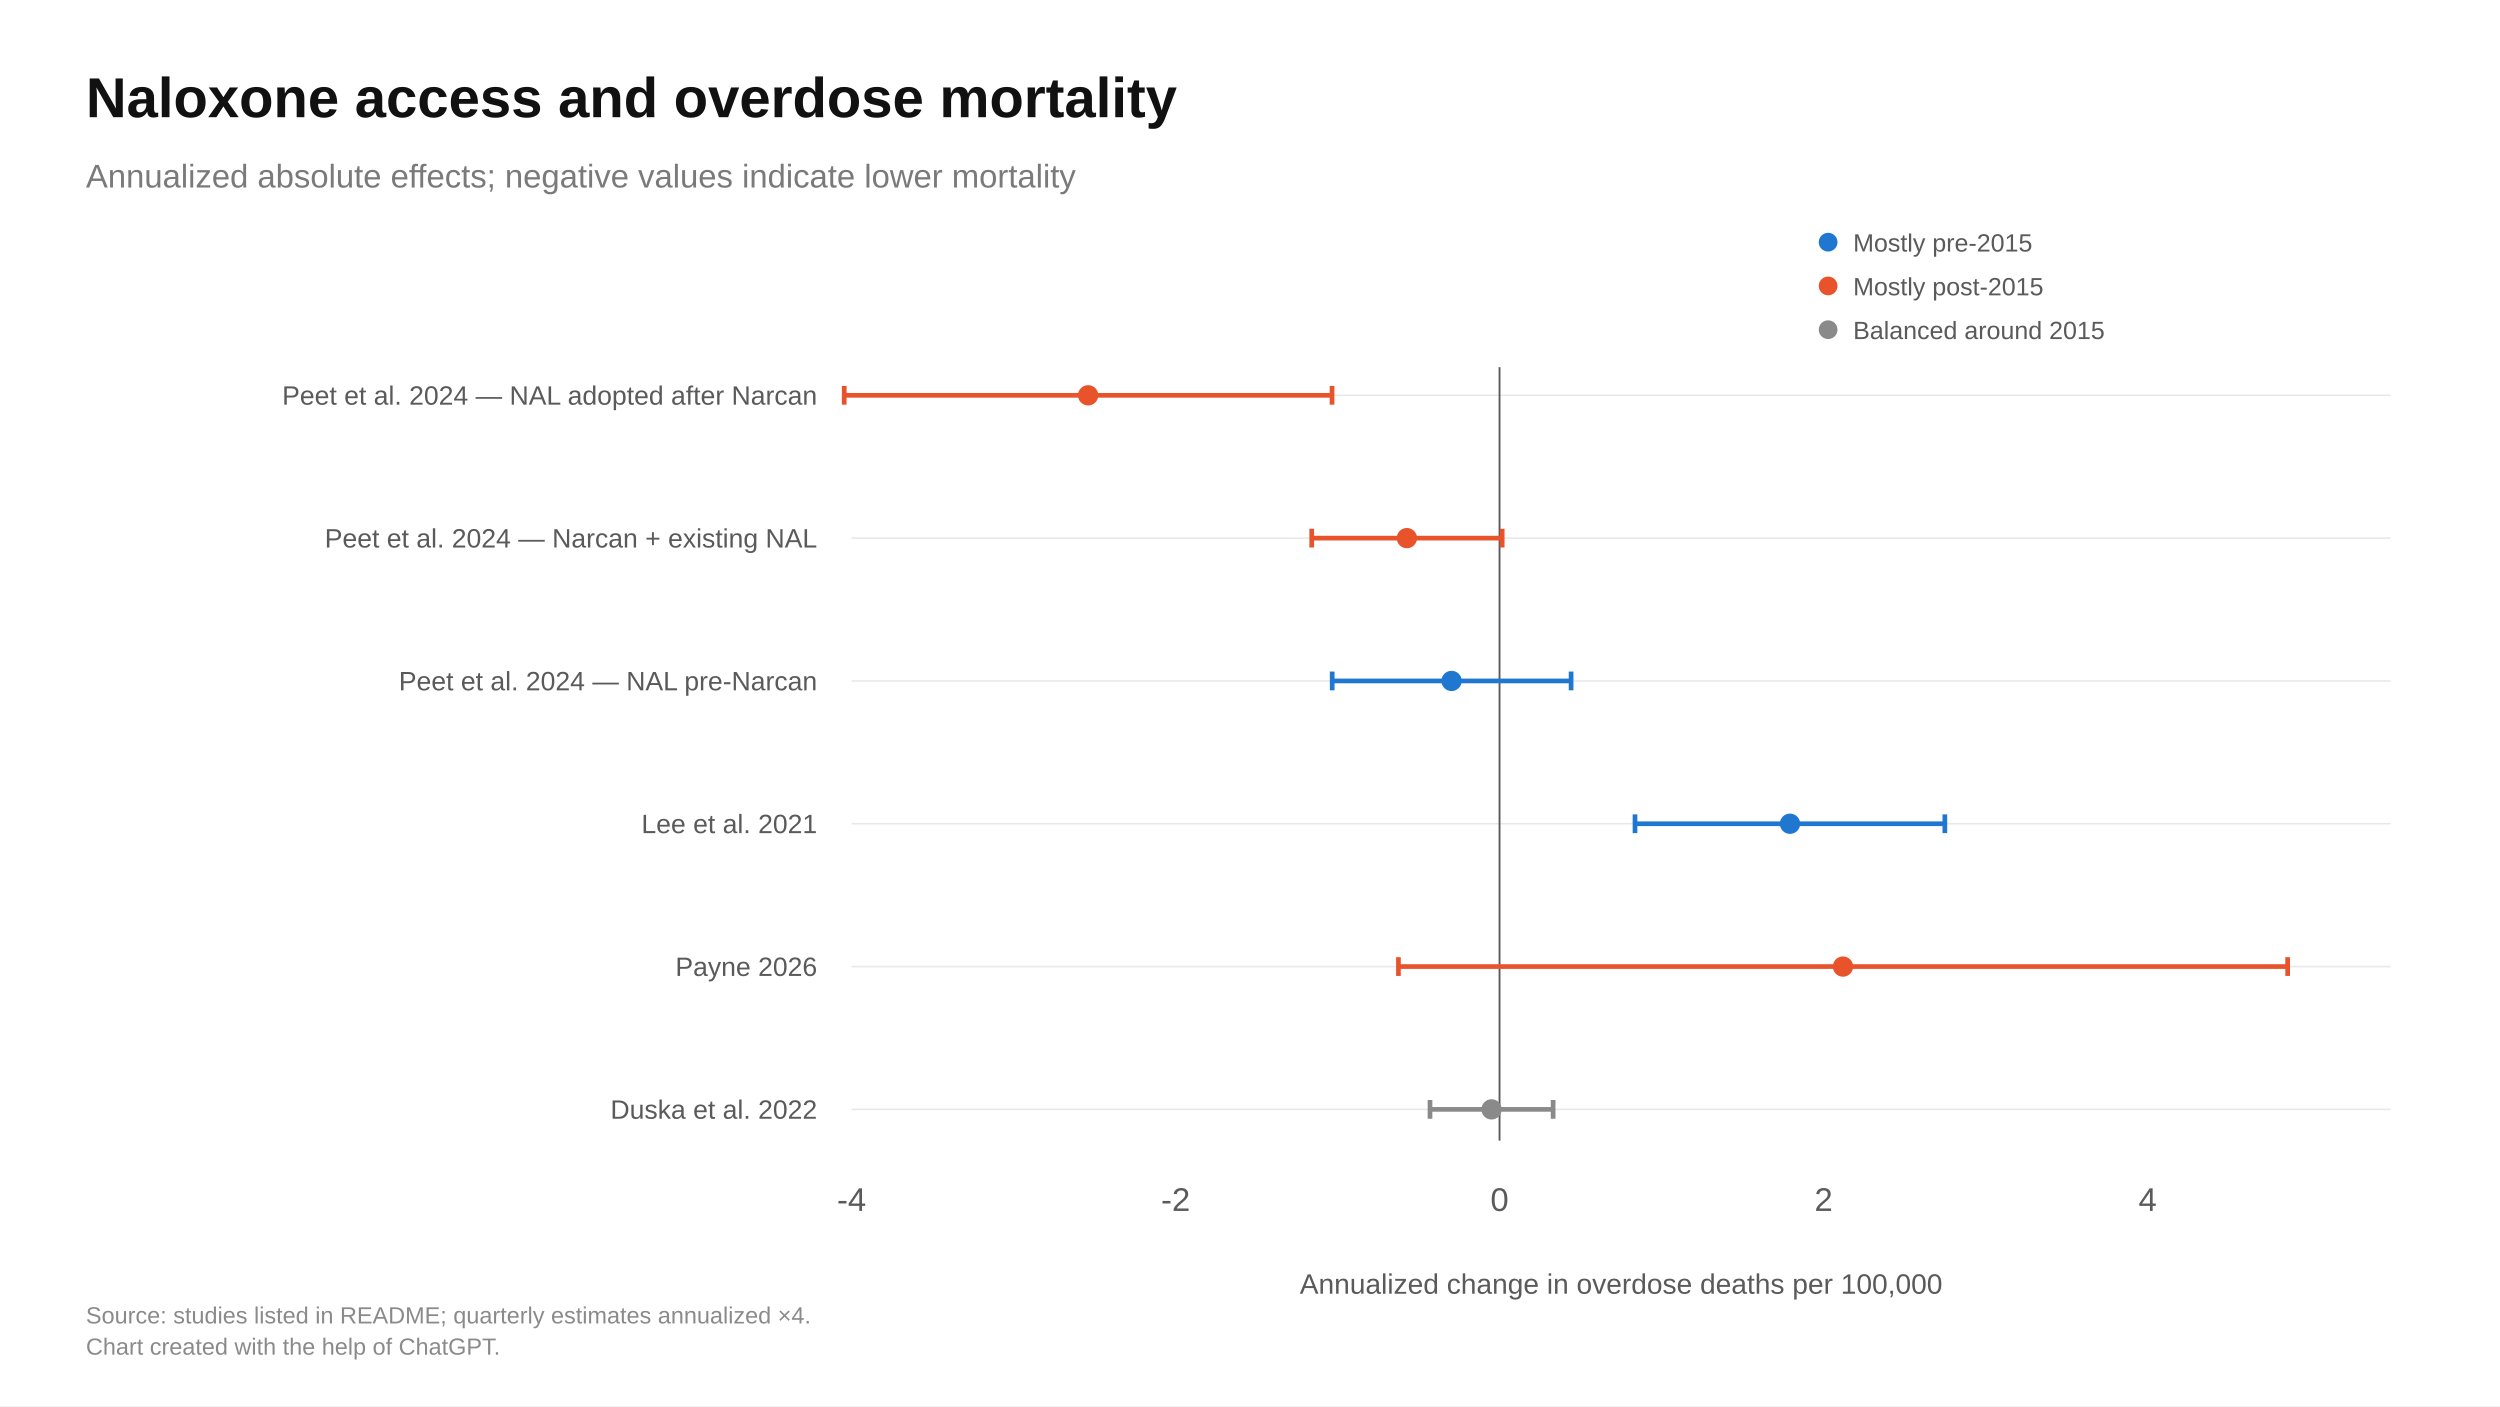
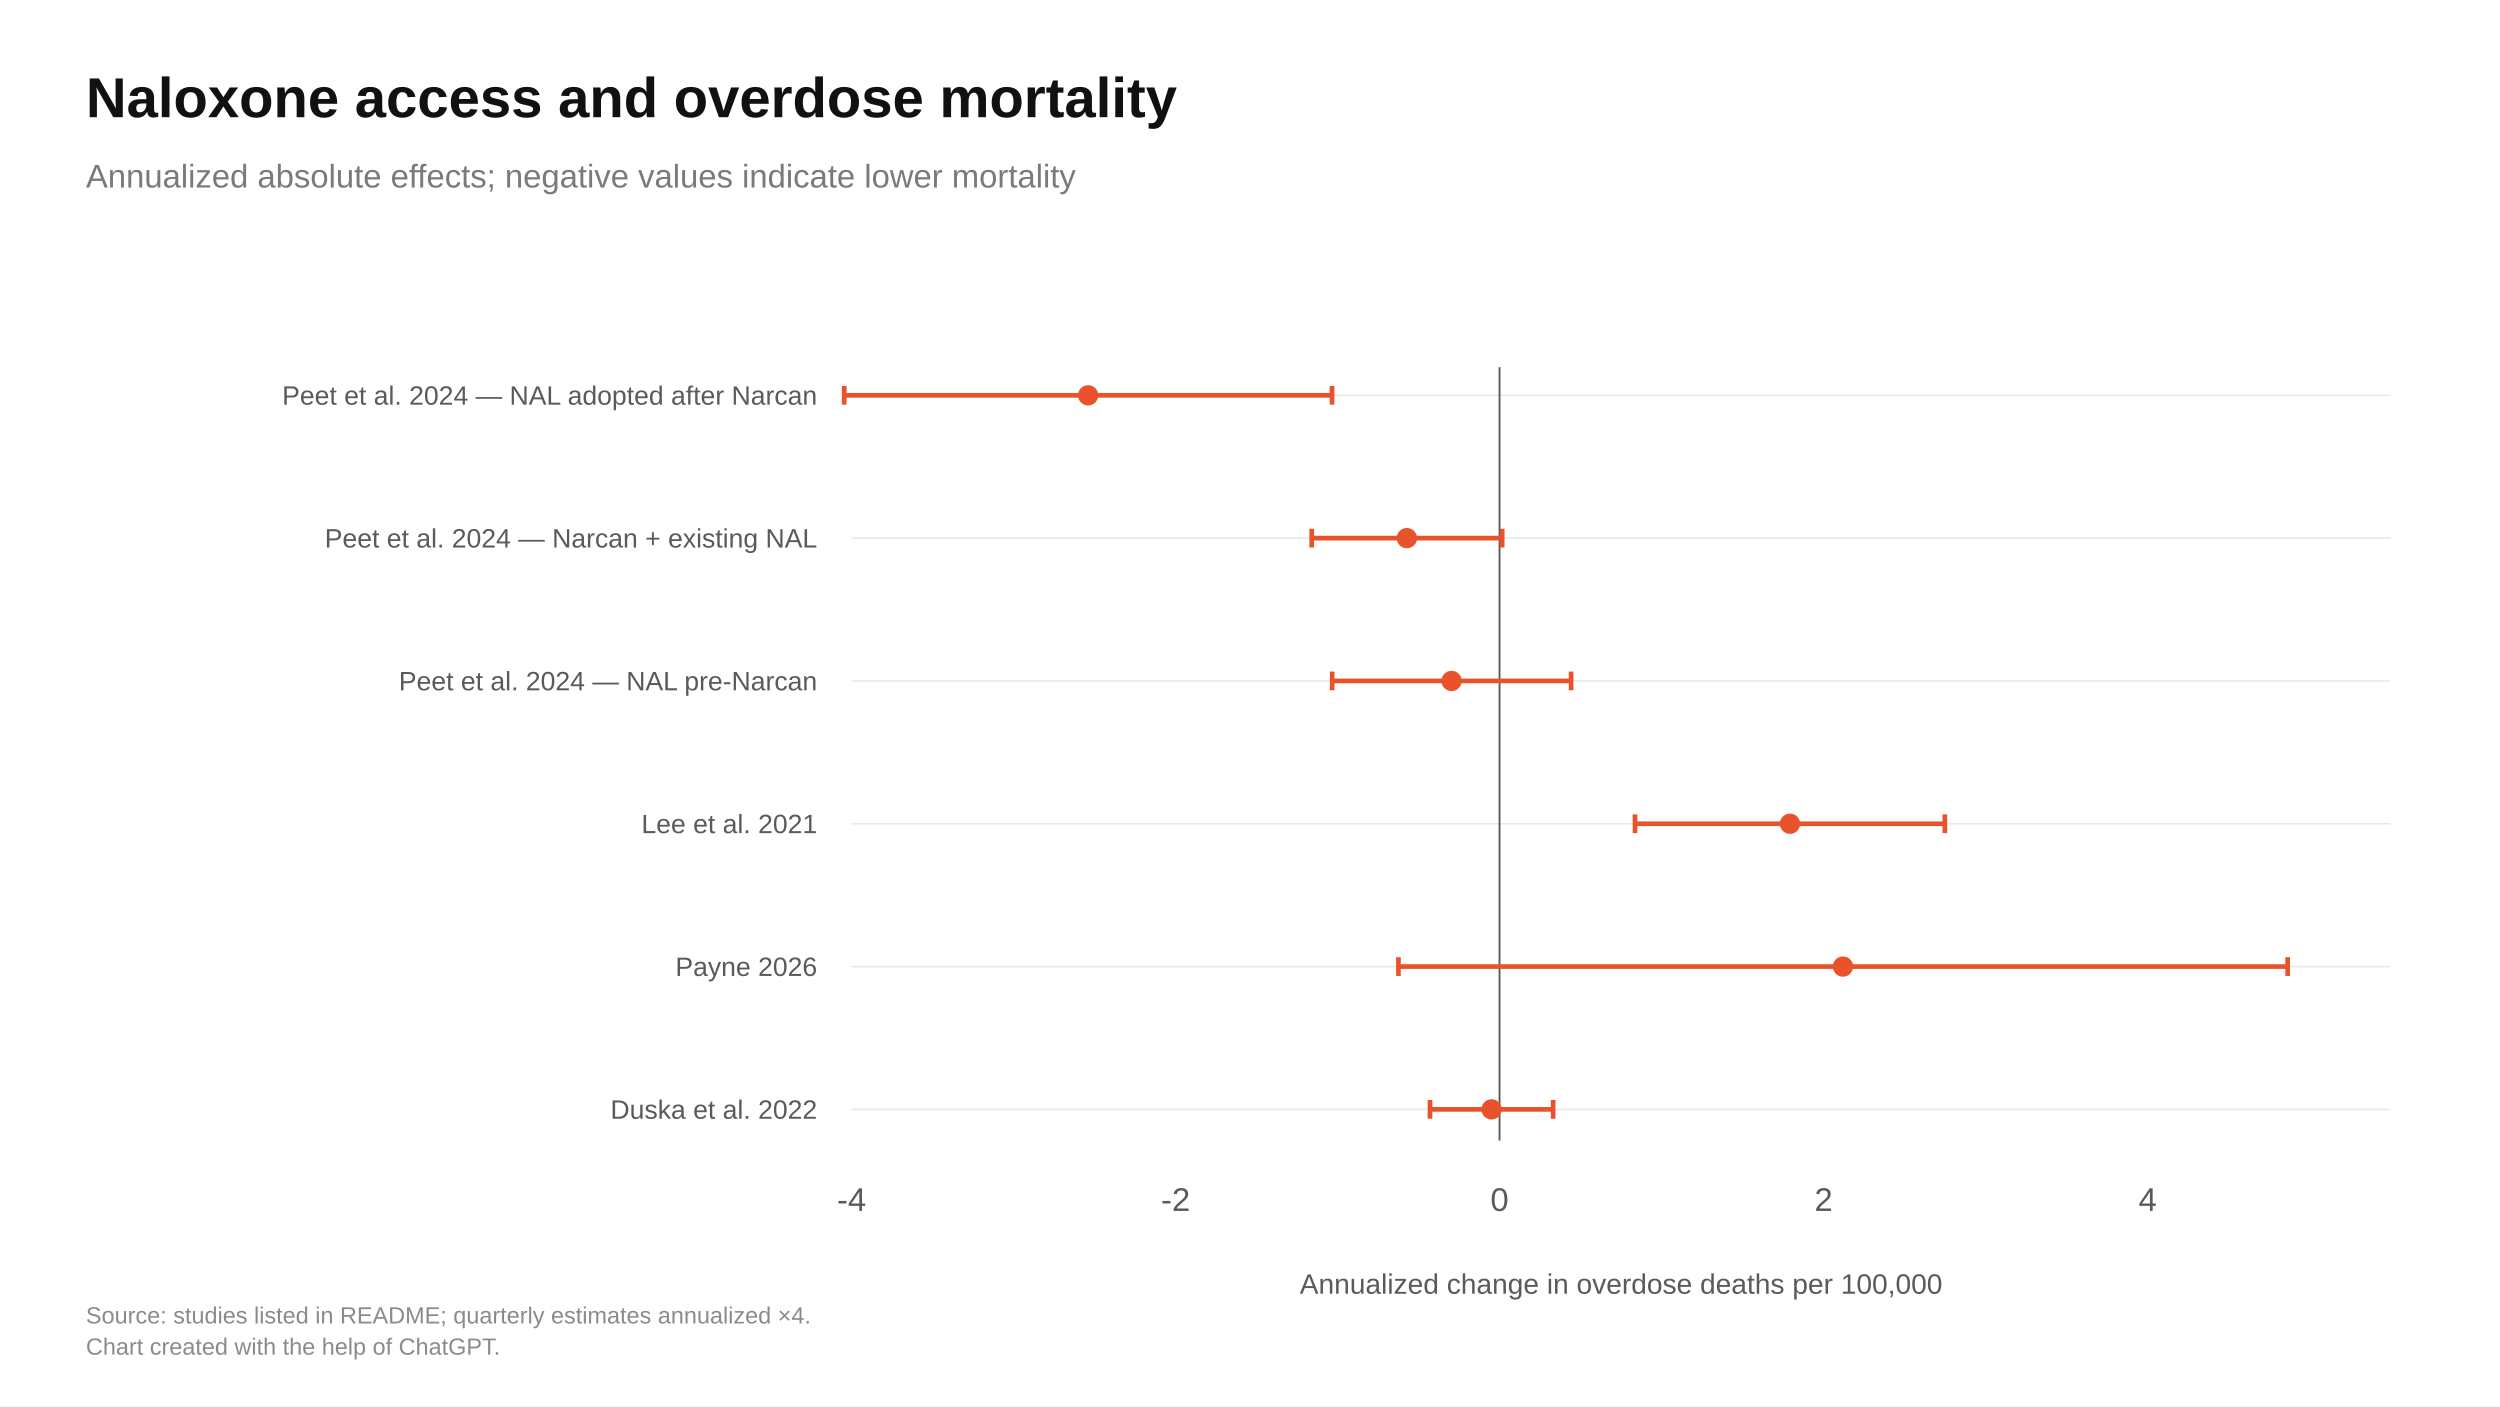
<svg xmlns="http://www.w3.org/2000/svg" width="1600" height="900" viewBox="0 0 1600 900">
  <rect width="100%" height="100%" fill="white" />
  <text x="55" y="75" font-family="Liberation Sans,Arial,sans-serif" font-size="36" font-weight="700" fill="#111111">Naloxone access and overdose mortality</text>
  <text x="55" y="120" font-family="Liberation Sans,Arial,sans-serif" font-size="21" fill="#7A7A7A">Annualized absolute effects; negative values indicate lower mortality</text>
  <line x1="545" y1="253.0" x2="1530" y2="253.0" stroke="#E8E8E8" stroke-width="1" />
  <line x1="545" y1="344.4" x2="1530" y2="344.4" stroke="#E8E8E8" stroke-width="1" />
  <line x1="545" y1="435.8" x2="1530" y2="435.8" stroke="#E8E8E8" stroke-width="1" />
  <line x1="545" y1="527.2" x2="1530" y2="527.2" stroke="#E8E8E8" stroke-width="1" />
  <line x1="545" y1="618.6" x2="1530" y2="618.6" stroke="#E8E8E8" stroke-width="1" />
  <line x1="545" y1="710.0" x2="1530" y2="710.0" stroke="#E8E8E8" stroke-width="1" />
  <text x="545.0" y="775" text-anchor="middle" font-family="Liberation Sans,Arial,sans-serif" font-size="21" fill="#5A5A5A">-4</text>
  <text x="752.4" y="775" text-anchor="middle" font-family="Liberation Sans,Arial,sans-serif" font-size="21" fill="#5A5A5A">-2</text>
  <text x="959.7" y="775" text-anchor="middle" font-family="Liberation Sans,Arial,sans-serif" font-size="21" fill="#5A5A5A">0</text>
  <text x="1167.1" y="775" text-anchor="middle" font-family="Liberation Sans,Arial,sans-serif" font-size="21" fill="#5A5A5A">2</text>
  <text x="1374.5" y="775" text-anchor="middle" font-family="Liberation Sans,Arial,sans-serif" font-size="21" fill="#5A5A5A">4</text>
  <line x1="959.7" y1="235" x2="959.7" y2="730" stroke="#5A5A5A" stroke-width="1.2" />
  <text x="523" y="259.0" text-anchor="end" font-family="Liberation Sans,Arial,sans-serif" font-size="17" fill="#5A5A5A">Peet et al. 2024 — NAL adopted after Narcan</text>
  <line x1="540.3" y1="253.0" x2="852.5" y2="253.0" stroke="#E8532B" stroke-width="3" />
  <line x1="540.3" y1="247.0" x2="540.3" y2="259.0" stroke="#E8532B" stroke-width="3" />
  <line x1="852.5" y1="247.0" x2="852.5" y2="259.0" stroke="#E8532B" stroke-width="3" />
  <circle cx="696.4" cy="253.0" r="6.5" fill="#E8532B" />
  <text x="523" y="350.4" text-anchor="end" font-family="Liberation Sans,Arial,sans-serif" font-size="17" fill="#5A5A5A">Peet et al. 2024 — Narcan + existing NAL</text>
  <line x1="839.5" y1="344.4" x2="961.4" y2="344.4" stroke="#E8532B" stroke-width="3" />
  <line x1="839.5" y1="338.4" x2="839.5" y2="350.4" stroke="#E8532B" stroke-width="3" />
  <line x1="961.4" y1="338.4" x2="961.4" y2="350.4" stroke="#E8532B" stroke-width="3" />
  <circle cx="900.4" cy="344.4" r="6.5" fill="#E8532B" />
  <text x="523" y="441.8" text-anchor="end" font-family="Liberation Sans,Arial,sans-serif" font-size="17" fill="#5A5A5A">Peet et al. 2024 — NAL pre-Narcan</text>
-   <line x1="852.6" y1="435.8" x2="1005.5" y2="435.8" stroke="#1F77D0" stroke-width="3" />
-   <line x1="852.6" y1="429.8" x2="852.6" y2="441.8" stroke="#1F77D0" stroke-width="3" />
-   <line x1="1005.5" y1="429.8" x2="1005.5" y2="441.8" stroke="#1F77D0" stroke-width="3" />
-   <circle cx="929.0" cy="435.8" r="6.5" fill="#1F77D0" />
+   <line x1="852.6" y1="435.8" x2="1005.5" y2="435.8" stroke="#E8532B" stroke-width="3" />
+   <line x1="852.6" y1="429.8" x2="852.6" y2="441.8" stroke="#E8532B" stroke-width="3" />
+   <line x1="1005.5" y1="429.8" x2="1005.5" y2="441.8" stroke="#E8532B" stroke-width="3" />
+   <circle cx="929.0" cy="435.8" r="6.5" fill="#E8532B" />
  <text x="523" y="533.2" text-anchor="end" font-family="Liberation Sans,Arial,sans-serif" font-size="17" fill="#5A5A5A">Lee et al. 2021</text>
-   <line x1="1046.4" y1="527.2" x2="1244.7" y2="527.2" stroke="#1F77D0" stroke-width="3" />
-   <line x1="1046.4" y1="521.2" x2="1046.4" y2="533.2" stroke="#1F77D0" stroke-width="3" />
-   <line x1="1244.7" y1="521.2" x2="1244.7" y2="533.2" stroke="#1F77D0" stroke-width="3" />
-   <circle cx="1145.6" cy="527.2" r="6.5" fill="#1F77D0" />
+   <line x1="1046.4" y1="527.2" x2="1244.7" y2="527.2" stroke="#E8532B" stroke-width="3" />
+   <line x1="1046.4" y1="521.2" x2="1046.4" y2="533.2" stroke="#E8532B" stroke-width="3" />
+   <line x1="1244.7" y1="521.2" x2="1244.7" y2="533.2" stroke="#E8532B" stroke-width="3" />
+   <circle cx="1145.6" cy="527.2" r="6.5" fill="#E8532B" />
  <text x="523" y="624.6" text-anchor="end" font-family="Liberation Sans,Arial,sans-serif" font-size="17" fill="#5A5A5A">Payne 2026</text>
  <line x1="895.0" y1="618.6" x2="1464.1" y2="618.6" stroke="#E8532B" stroke-width="3" />
  <line x1="895.0" y1="612.6" x2="895.0" y2="624.6" stroke="#E8532B" stroke-width="3" />
  <line x1="1464.1" y1="612.6" x2="1464.1" y2="624.6" stroke="#E8532B" stroke-width="3" />
  <circle cx="1179.5" cy="618.6" r="6.5" fill="#E8532B" />
  <text x="523" y="716.0" text-anchor="end" font-family="Liberation Sans,Arial,sans-serif" font-size="17" fill="#5A5A5A">Duska et al. 2022</text>
-   <line x1="915.2" y1="710.0" x2="994.0" y2="710.0" stroke="#8A8A8A" stroke-width="3" />
-   <line x1="915.2" y1="704.0" x2="915.2" y2="716.0" stroke="#8A8A8A" stroke-width="3" />
-   <line x1="994.0" y1="704.0" x2="994.0" y2="716.0" stroke="#8A8A8A" stroke-width="3" />
-   <circle cx="954.6" cy="710.0" r="6.5" fill="#8A8A8A" />
+   <line x1="915.2" y1="710.0" x2="994.0" y2="710.0" stroke="#E8532B" stroke-width="3" />
+   <line x1="915.2" y1="704.0" x2="915.2" y2="716.0" stroke="#E8532B" stroke-width="3" />
+   <line x1="994.0" y1="704.0" x2="994.0" y2="716.0" stroke="#E8532B" stroke-width="3" />
+   <circle cx="954.6" cy="710.0" r="6.5" fill="#E8532B" />
  <text x="1037.5" y="828" text-anchor="middle" font-family="Liberation Sans,Arial,sans-serif" font-size="18" fill="#5A5A5A">Annualized change in overdose deaths per 100,000</text>
-   <circle cx="1170" cy="155" r="6" fill="#1F77D0" />
-   <text x="1186" y="161" font-family="Liberation Sans,Arial,sans-serif" font-size="16" fill="#5A5A5A">Mostly pre-2015</text>
-   <circle cx="1170" cy="183" r="6" fill="#E8532B" />
-   <text x="1186" y="189" font-family="Liberation Sans,Arial,sans-serif" font-size="16" fill="#5A5A5A">Mostly post-2015</text>
-   <circle cx="1170" cy="211" r="6" fill="#8A8A8A" />
-   <text x="1186" y="217" font-family="Liberation Sans,Arial,sans-serif" font-size="16" fill="#5A5A5A">Balanced around 2015</text>
  <text x="55" y="847" font-family="Liberation Sans,Arial,sans-serif" font-size="15" fill="#8A8A8A">Source: studies listed in README; quarterly estimates annualized ×4.</text>
  <text x="55" y="867" font-family="Liberation Sans,Arial,sans-serif" font-size="15" fill="#8A8A8A">Chart created with the help of ChatGPT.</text>
</svg>
